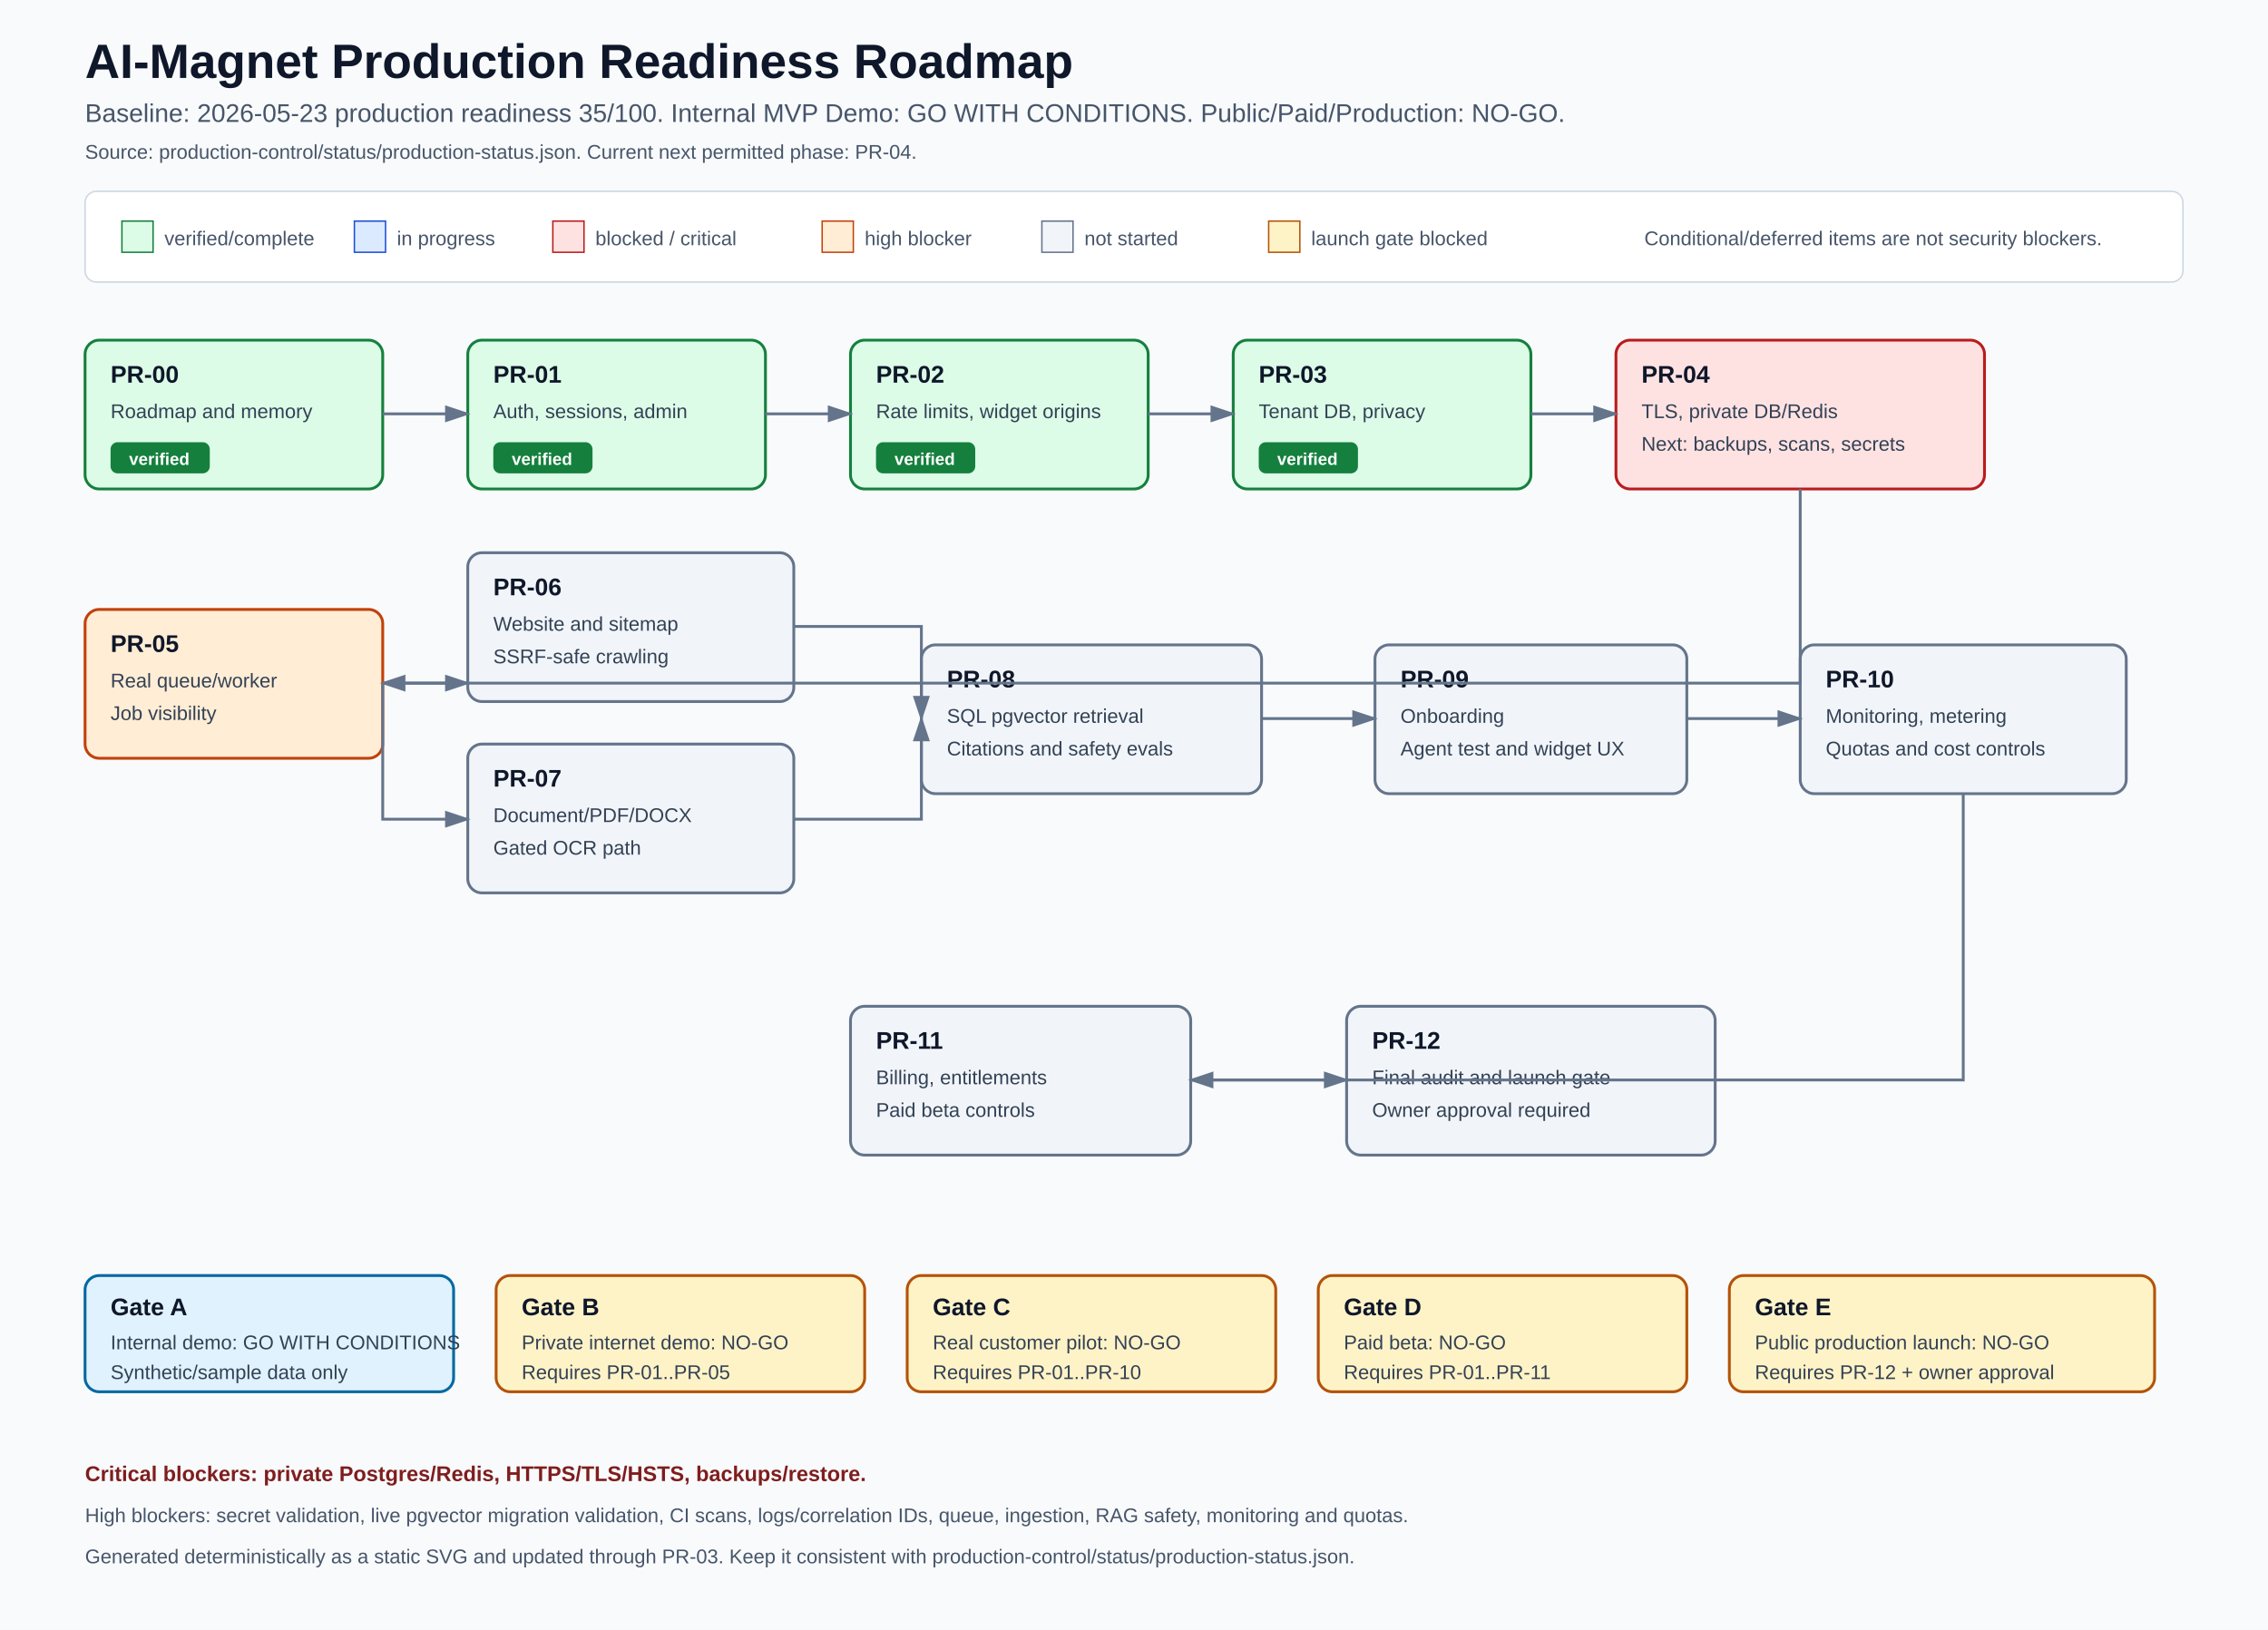
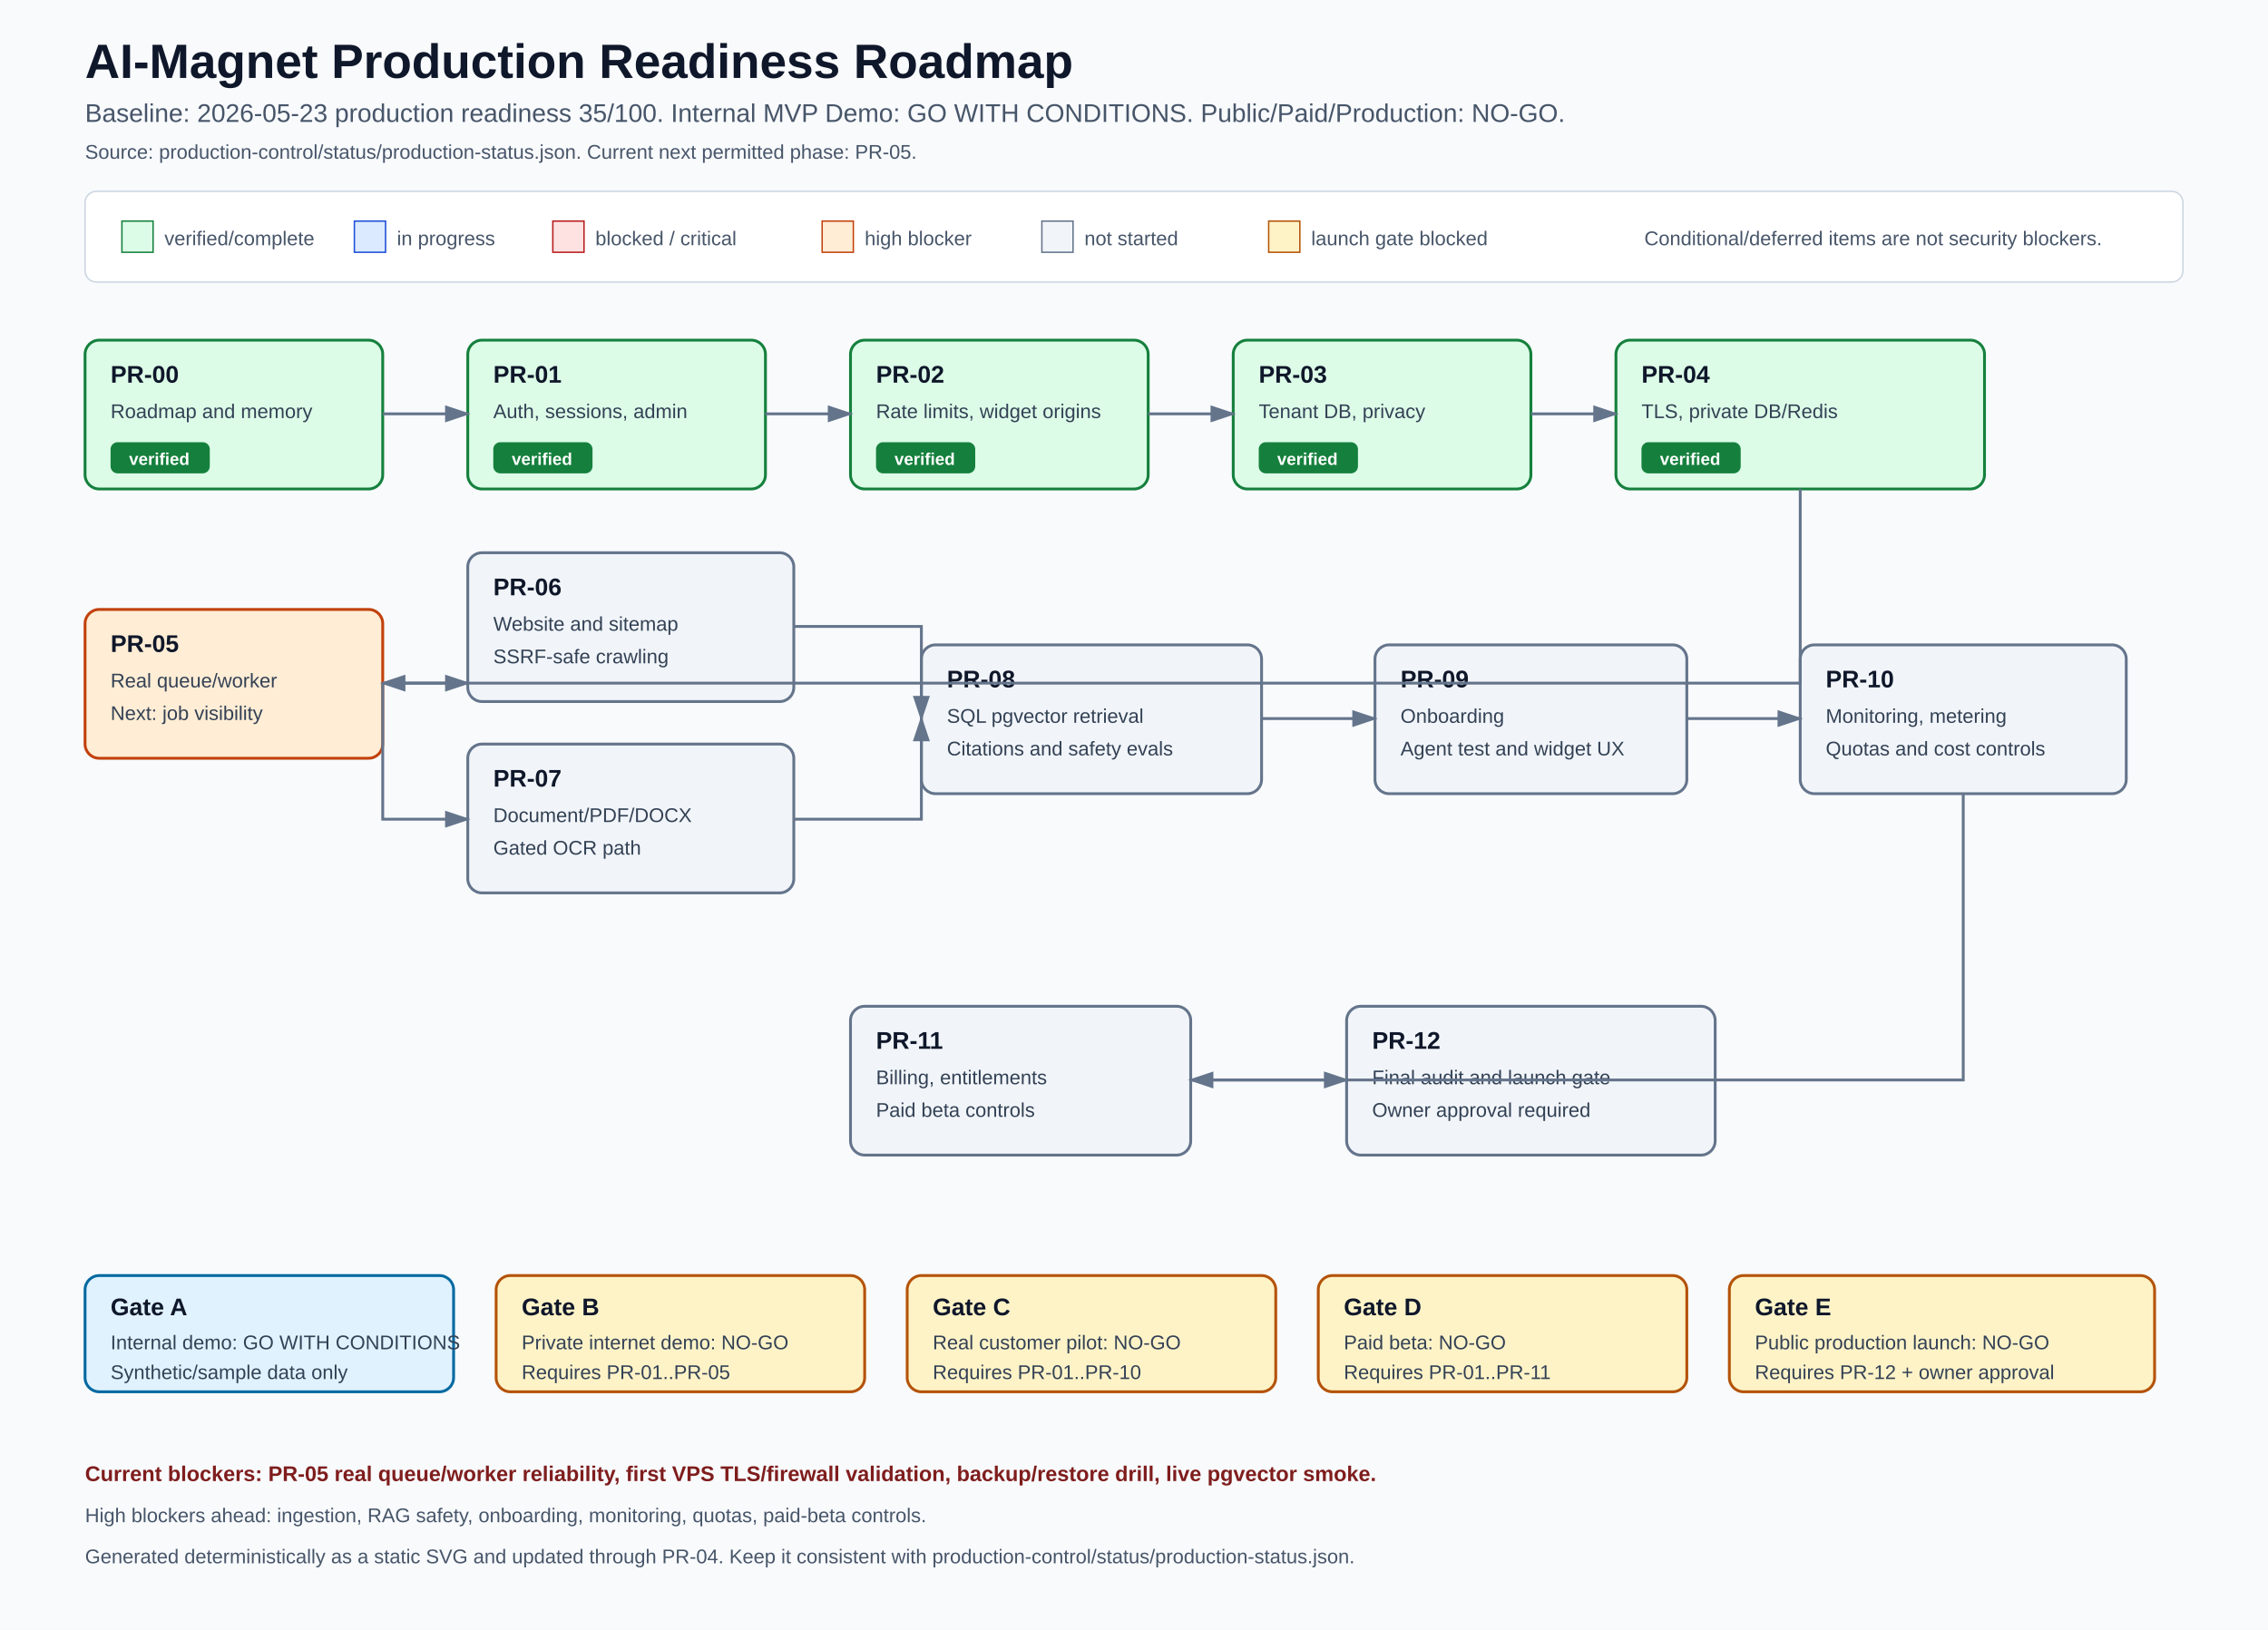
<svg xmlns="http://www.w3.org/2000/svg" width="1600" height="1150" viewBox="0 0 1600 1150" role="img" aria-labelledby="title desc">
  <defs>
    <style>
      .bg { fill: #f8fafc; }
      .title { font: 700 34px Arial, sans-serif; fill: #0f172a; }
      .subtitle { font: 18px Arial, sans-serif; fill: #475569; }
      .small { font: 14px Arial, sans-serif; fill: #475569; }
      .card-title { font: 700 17px Arial, sans-serif; fill: #0f172a; }
      .card-text { font: 14px Arial, sans-serif; fill: #334155; }
      .badge { font: 700 12px Arial, sans-serif; fill: #ffffff; }
      .verified { fill: #dcfce7; stroke: #15803d; stroke-width: 2; }
      .progressing { fill: #dbeafe; stroke: #1d4ed8; stroke-width: 2; }
      .blocked { fill: #fee2e2; stroke: #b91c1c; stroke-width: 2; }
      .critical { fill: #fee2e2; stroke: #b91c1c; stroke-width: 2; }
      .high { fill: #ffedd5; stroke: #c2410c; stroke-width: 2; }
      .pending { fill: #f1f5f9; stroke: #64748b; stroke-width: 2; }
      .gate-ok { fill: #e0f2fe; stroke: #0369a1; stroke-width: 2; }
      .gate-no { fill: #fef3c7; stroke: #b45309; stroke-width: 2; }
      .legend { fill: #ffffff; stroke: #cbd5e1; stroke-width: 1; }
      .arrow { stroke: #64748b; stroke-width: 2; marker-end: url(#arrowhead); fill: none; }
      .blocker { font: 700 15px Arial, sans-serif; fill: #7f1d1d; }
    </style>
    <marker id="arrowhead" markerWidth="10" markerHeight="10" refX="8" refY="3" orient="auto">
      <path d="M0,0 L0,6 L9,3 z" fill="#64748b" />
    </marker>
  </defs>
  <rect class="bg" width="1600" height="1150" />
  <text class="title" x="60" y="55">AI-Magnet Production Readiness Roadmap</text>
  <text class="subtitle" x="60" y="86">Baseline: 2026-05-23 production readiness 35/100. Internal MVP Demo: GO WITH CONDITIONS. Public/Paid/Production: NO-GO.</text>
-   <text class="small" x="60" y="112">Source: production-control/status/production-status.json. Current next permitted phase: PR-04.</text>
+   <text class="small" x="60" y="112">Source: production-control/status/production-status.json. Current next permitted phase: PR-05.</text>
  <rect class="legend" x="60" y="135" width="1480" height="64" rx="8" />
  <rect x="86" y="156" width="22" height="22" fill="#dcfce7" stroke="#15803d" />
  <text class="small" x="116" y="173">verified/complete</text>
  <rect x="250" y="156" width="22" height="22" fill="#dbeafe" stroke="#1d4ed8" />
  <text class="small" x="280" y="173">in progress</text>
  <rect x="390" y="156" width="22" height="22" fill="#fee2e2" stroke="#b91c1c" />
  <text class="small" x="420" y="173">blocked / critical</text>
  <rect x="580" y="156" width="22" height="22" fill="#ffedd5" stroke="#c2410c" />
  <text class="small" x="610" y="173">high blocker</text>
  <rect x="735" y="156" width="22" height="22" fill="#f1f5f9" stroke="#64748b" />
  <text class="small" x="765" y="173">not started</text>
  <rect x="895" y="156" width="22" height="22" fill="#fef3c7" stroke="#b45309" />
  <text class="small" x="925" y="173">launch gate blocked</text>
  <text class="small" x="1160" y="173">Conditional/deferred items are not security blockers.</text>
  <rect class="verified" x="60" y="240" width="210" height="105" rx="10" />
  <text class="card-title" x="78" y="270">PR-00</text>
  <text class="card-text" x="78" y="295">Roadmap and memory</text>
  <rect x="78" y="312" width="70" height="22" rx="5" fill="#15803d" />
  <text class="badge" x="91" y="328">verified</text>
  <rect class="verified" x="330" y="240" width="210" height="105" rx="10" />
  <text class="card-title" x="348" y="270">PR-01</text>
  <text class="card-text" x="348" y="295">Auth, sessions, admin</text>
  <rect x="348" y="312" width="70" height="22" rx="5" fill="#15803d" />
  <text class="badge" x="361" y="328">verified</text>
  <rect class="verified" x="600" y="240" width="210" height="105" rx="10" />
  <text class="card-title" x="618" y="270">PR-02</text>
  <text class="card-text" x="618" y="295">Rate limits, widget origins</text>
  <rect x="618" y="312" width="70" height="22" rx="5" fill="#15803d" />
  <text class="badge" x="631" y="328">verified</text>
  <rect class="verified" x="870" y="240" width="210" height="105" rx="10" />
  <text class="card-title" x="888" y="270">PR-03</text>
  <text class="card-text" x="888" y="295">Tenant DB, privacy</text>
  <rect x="888" y="312" width="70" height="22" rx="5" fill="#15803d" />
  <text class="badge" x="901" y="328">verified</text>
-   <rect class="critical" x="1140" y="240" width="260" height="105" rx="10" />
+   <rect class="verified" x="1140" y="240" width="260" height="105" rx="10" />
  <text class="card-title" x="1158" y="270">PR-04</text>
  <text class="card-text" x="1158" y="295">TLS, private DB/Redis</text>
-   <text class="card-text" x="1158" y="318">Next: backups, scans, secrets</text>
+   <rect x="1158" y="312" width="70" height="22" rx="5" fill="#15803d" />
+   <text class="badge" x="1171" y="328">verified</text>
  <path class="arrow" d="M270 292 H330" />
  <path class="arrow" d="M540 292 H600" />
  <path class="arrow" d="M810 292 H870" />
  <path class="arrow" d="M1080 292 H1140" />
  <rect class="high" x="60" y="430" width="210" height="105" rx="10" />
  <text class="card-title" x="78" y="460">PR-05</text>
  <text class="card-text" x="78" y="485">Real queue/worker</text>
-   <text class="card-text" x="78" y="508">Job visibility</text>
+   <text class="card-text" x="78" y="508">Next: job visibility</text>
  <rect class="pending" x="330" y="390" width="230" height="105" rx="10" />
  <text class="card-title" x="348" y="420">PR-06</text>
  <text class="card-text" x="348" y="445">Website and sitemap</text>
  <text class="card-text" x="348" y="468">SSRF-safe crawling</text>
  <rect class="pending" x="330" y="525" width="230" height="105" rx="10" />
  <text class="card-title" x="348" y="555">PR-07</text>
  <text class="card-text" x="348" y="580">Document/PDF/DOCX</text>
  <text class="card-text" x="348" y="603">Gated OCR path</text>
  <rect class="pending" x="650" y="455" width="240" height="105" rx="10" />
  <text class="card-title" x="668" y="485">PR-08</text>
  <text class="card-text" x="668" y="510">SQL pgvector retrieval</text>
  <text class="card-text" x="668" y="533">Citations and safety evals</text>
  <rect class="pending" x="970" y="455" width="220" height="105" rx="10" />
  <text class="card-title" x="988" y="485">PR-09</text>
  <text class="card-text" x="988" y="510">Onboarding</text>
  <text class="card-text" x="988" y="533">Agent test and widget UX</text>
  <rect class="pending" x="1270" y="455" width="230" height="105" rx="10" />
  <text class="card-title" x="1288" y="485">PR-10</text>
  <text class="card-text" x="1288" y="510">Monitoring, metering</text>
  <text class="card-text" x="1288" y="533">Quotas and cost controls</text>
  <path class="arrow" d="M1270 345 V482 H270" />
  <path class="arrow" d="M270 482 H330" />
  <path class="arrow" d="M270 482 V578 H330" />
  <path class="arrow" d="M560 442 H650 V507" />
  <path class="arrow" d="M560 578 H650 V507" />
  <path class="arrow" d="M890 507 H970" />
  <path class="arrow" d="M1190 507 H1270" />
  <rect class="pending" x="600" y="710" width="240" height="105" rx="10" />
  <text class="card-title" x="618" y="740">PR-11</text>
  <text class="card-text" x="618" y="765">Billing, entitlements</text>
  <text class="card-text" x="618" y="788">Paid beta controls</text>
  <rect class="pending" x="950" y="710" width="260" height="105" rx="10" />
  <text class="card-title" x="968" y="740">PR-12</text>
  <text class="card-text" x="968" y="765">Final audit and launch gate</text>
  <text class="card-text" x="968" y="788">Owner approval required</text>
  <path class="arrow" d="M1385 560 V762 H840" />
  <path class="arrow" d="M840 762 H950" />
  <rect class="gate-ok" x="60" y="900" width="260" height="82" rx="10" />
  <text class="card-title" x="78" y="928">Gate A</text>
  <text class="card-text" x="78" y="952">Internal demo: GO WITH CONDITIONS</text>
  <text class="card-text" x="78" y="973">Synthetic/sample data only</text>
  <rect class="gate-no" x="350" y="900" width="260" height="82" rx="10" />
  <text class="card-title" x="368" y="928">Gate B</text>
  <text class="card-text" x="368" y="952">Private internet demo: NO-GO</text>
  <text class="card-text" x="368" y="973">Requires PR-01..PR-05</text>
  <rect class="gate-no" x="640" y="900" width="260" height="82" rx="10" />
  <text class="card-title" x="658" y="928">Gate C</text>
  <text class="card-text" x="658" y="952">Real customer pilot: NO-GO</text>
  <text class="card-text" x="658" y="973">Requires PR-01..PR-10</text>
  <rect class="gate-no" x="930" y="900" width="260" height="82" rx="10" />
  <text class="card-title" x="948" y="928">Gate D</text>
  <text class="card-text" x="948" y="952">Paid beta: NO-GO</text>
  <text class="card-text" x="948" y="973">Requires PR-01..PR-11</text>
  <rect class="gate-no" x="1220" y="900" width="300" height="82" rx="10" />
  <text class="card-title" x="1238" y="928">Gate E</text>
  <text class="card-text" x="1238" y="952">Public production launch: NO-GO</text>
  <text class="card-text" x="1238" y="973">Requires PR-12 + owner approval</text>
-   <text class="blocker" x="60" y="1045">Critical blockers: private Postgres/Redis, HTTPS/TLS/HSTS, backups/restore.</text>
-   <text class="small" x="60" y="1074">High blockers: secret validation, live pgvector migration validation, CI scans, logs/correlation IDs, queue, ingestion, RAG safety, monitoring and quotas.</text>
-   <text class="small" x="60" y="1103">Generated deterministically as a static SVG and updated through PR-03. Keep it consistent with production-control/status/production-status.json.</text>
+   <text class="blocker" x="60" y="1045">Current blockers: PR-05 real queue/worker reliability, first VPS TLS/firewall validation, backup/restore drill, live pgvector smoke.</text>
+   <text class="small" x="60" y="1074">High blockers ahead: ingestion, RAG safety, onboarding, monitoring, quotas, paid-beta controls.</text>
+   <text class="small" x="60" y="1103">Generated deterministically as a static SVG and updated through PR-04. Keep it consistent with production-control/status/production-status.json.</text>
</svg>
